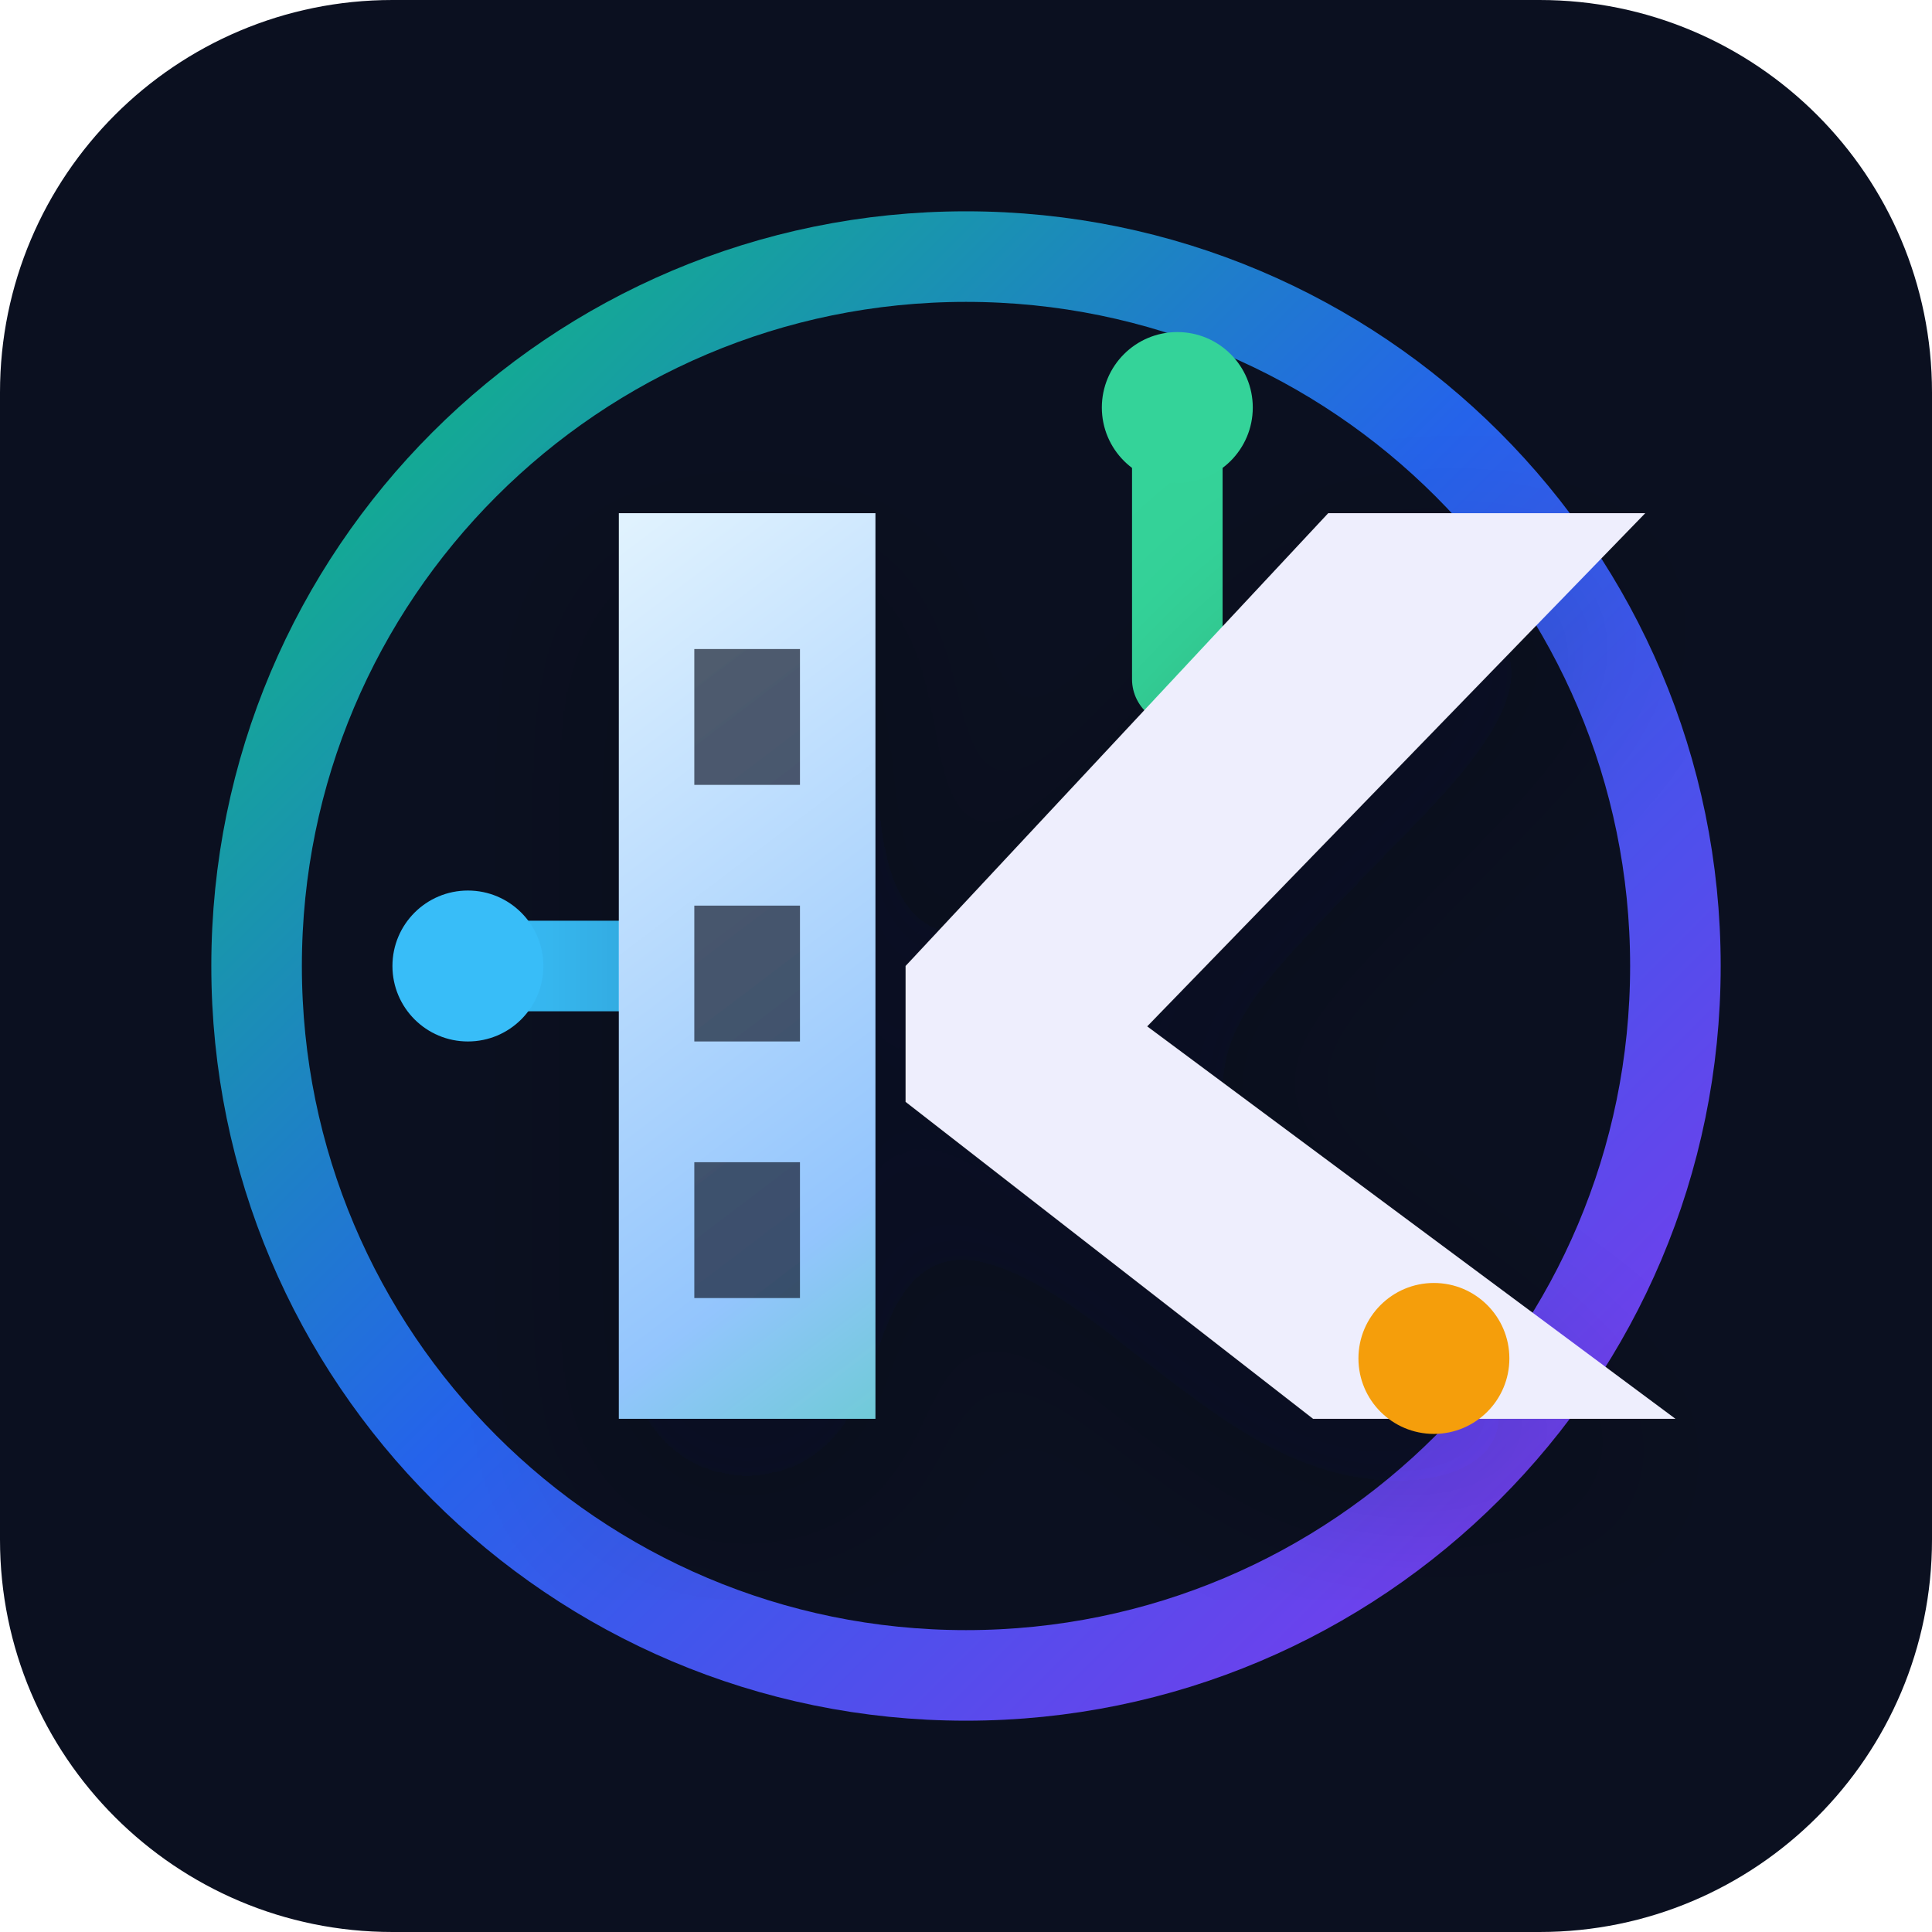
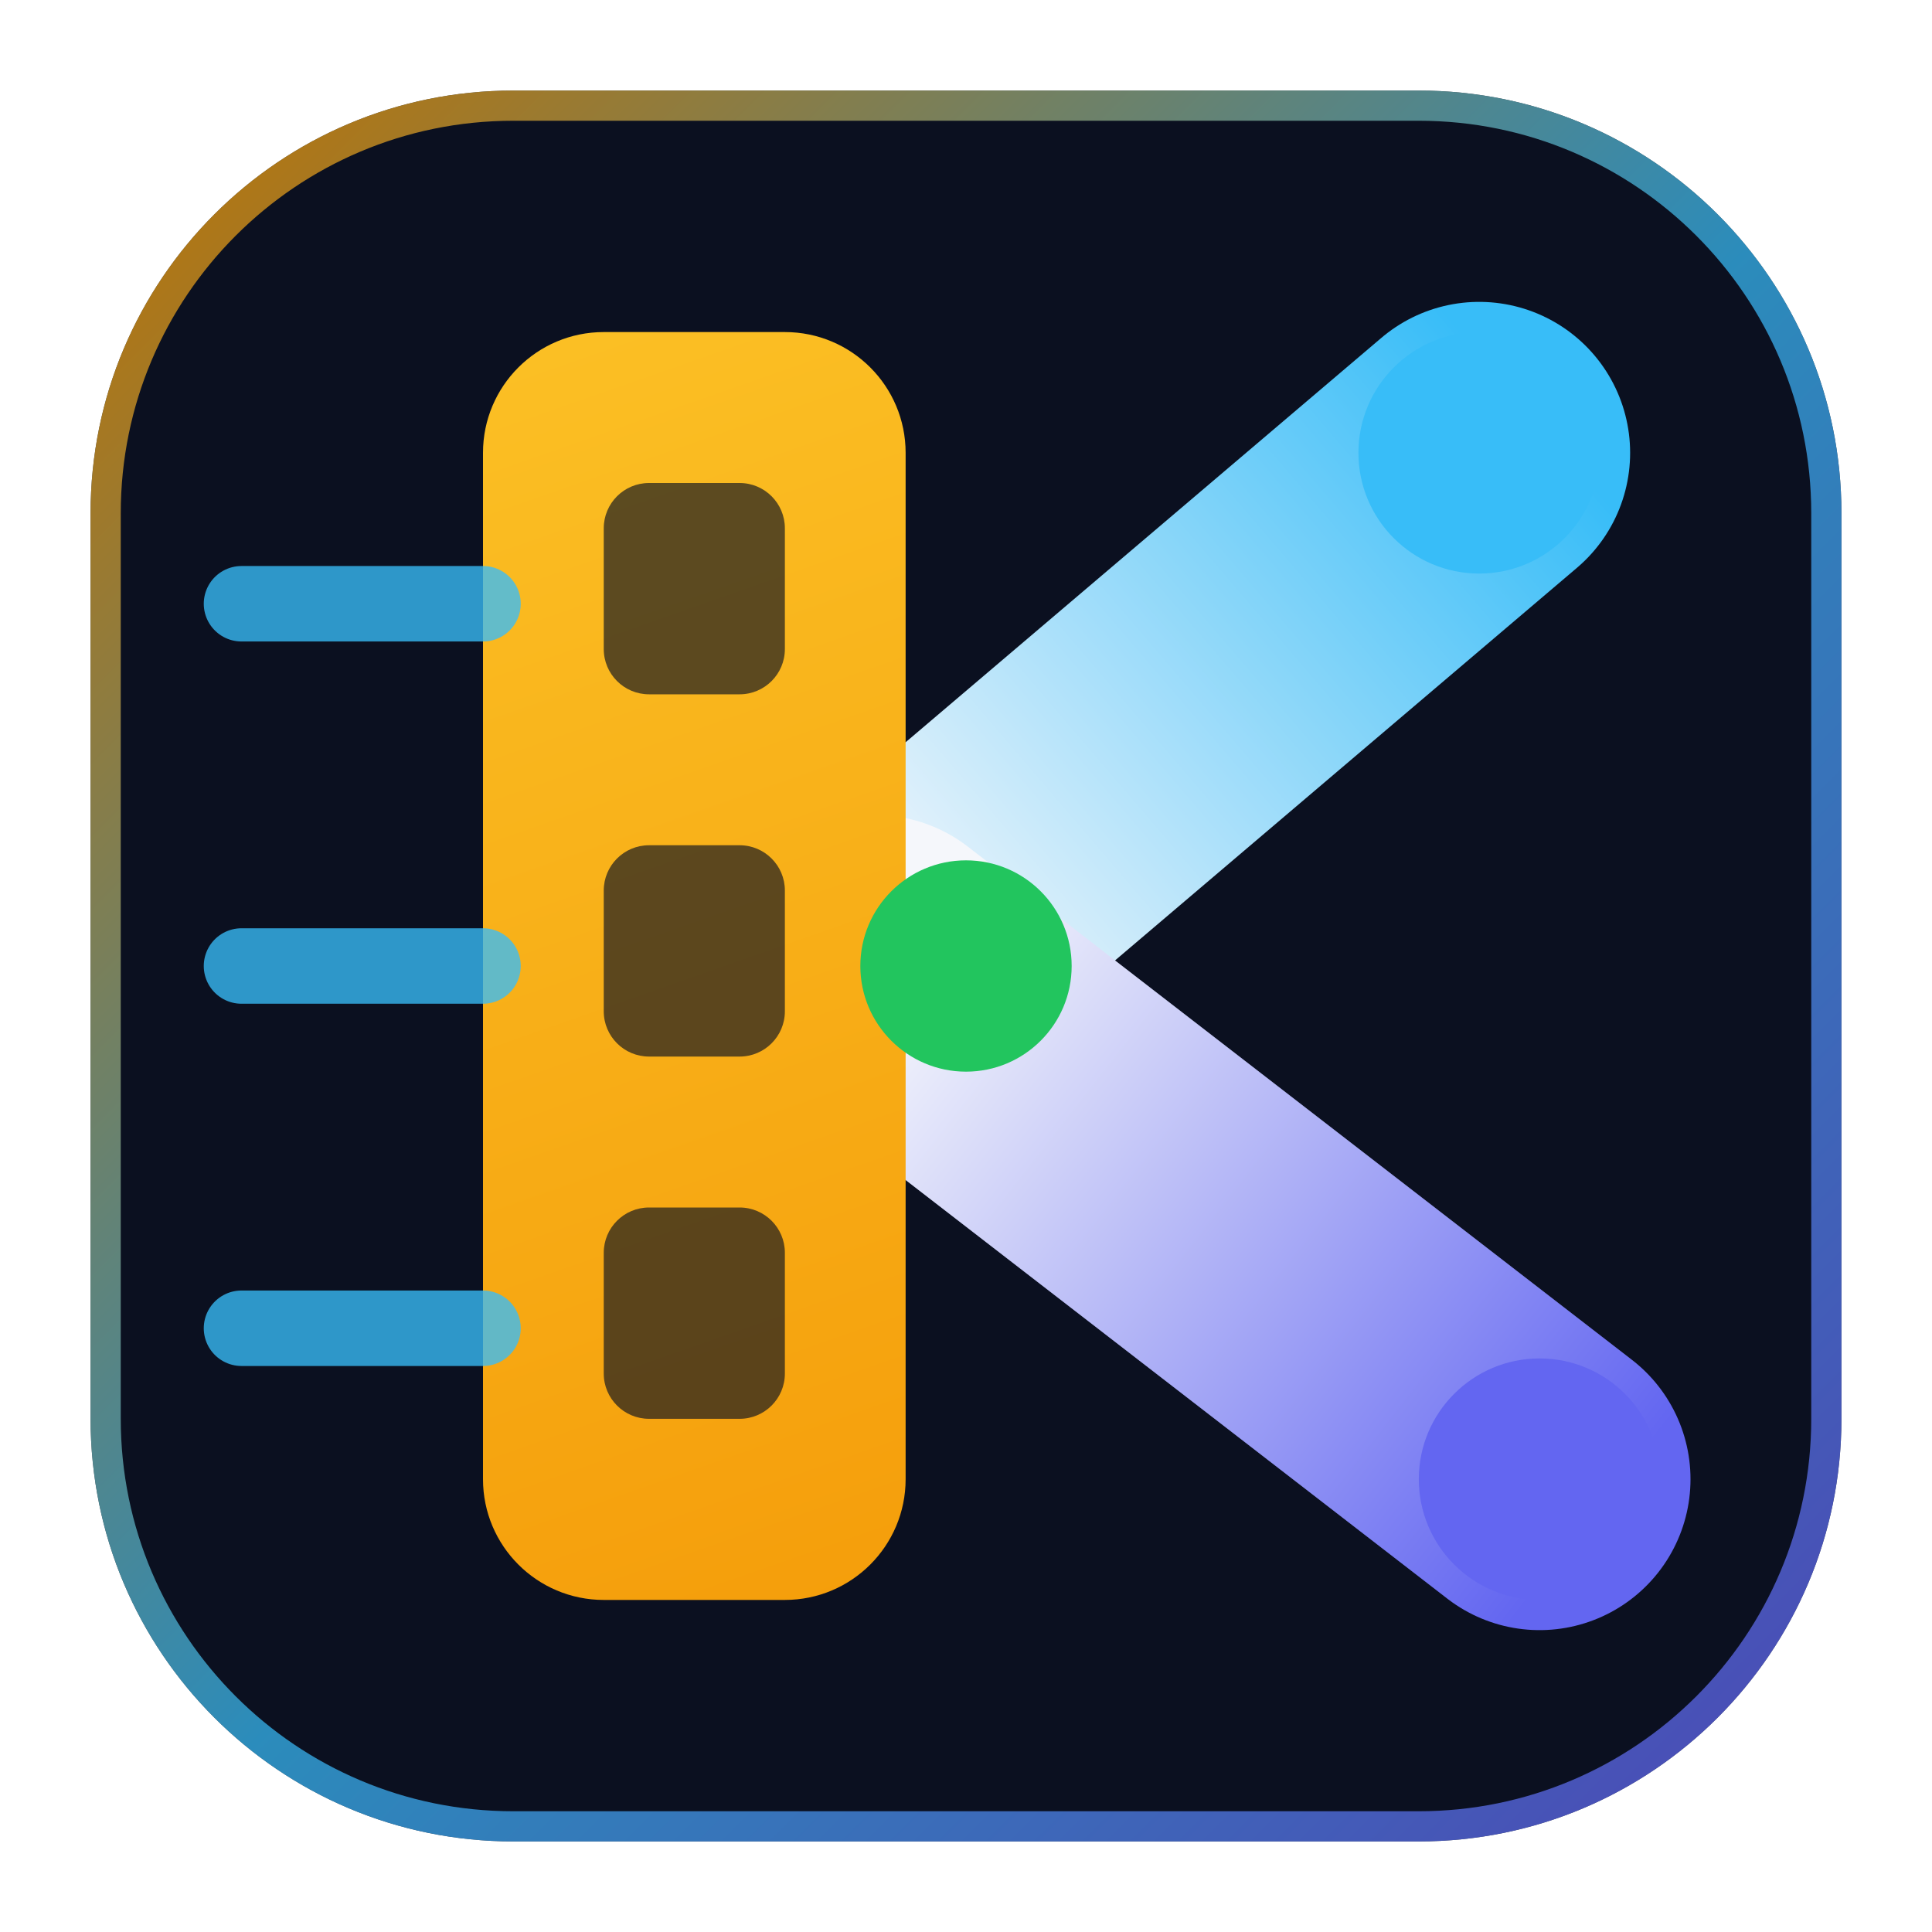
<svg xmlns="http://www.w3.org/2000/svg" viewBox="0 0 256 256" role="img" aria-labelledby="title desc">
  <defs>
-     <linearGradient id="ring" x1="42" y1="42" x2="214" y2="214" gradientUnits="userSpaceOnUse">
-       <stop offset="0" stop-color="#10B981" />
-       <stop offset="0.48" stop-color="#2563EB" />
-       <stop offset="1" stop-color="#7C3AED" />
+     <linearGradient id="krishiv-frame" x1="24" y1="24" x2="232" y2="232" gradientUnits="userSpaceOnUse">
+       <stop stop-color="#F59E0B" />
+       <stop offset="0.52" stop-color="#38BDF8" />
+       <stop offset="1" stop-color="#6366F1" />
    </linearGradient>
-     <linearGradient id="core" x1="82" y1="70" x2="176" y2="194" gradientUnits="userSpaceOnUse">
-       <stop offset="0" stop-color="#E0F2FE" />
-       <stop offset="0.58" stop-color="#93C5FD" />
-       <stop offset="1" stop-color="#34D399" />
+     <linearGradient id="krishiv-spine" x1="68" y1="48" x2="124" y2="208" gradientUnits="userSpaceOnUse">
+       <stop stop-color="#FBBF24" />
+       <stop offset="1" stop-color="#F59E0B" />
    </linearGradient>
-     <filter id="soft-shadow" x="-20%" y="-20%" width="140%" height="140%" color-interpolation-filters="sRGB">
-       <feDropShadow dx="0" dy="10" stdDeviation="12" flood-color="#0F172A" flood-opacity="0.18" />
-     </filter>
+     <linearGradient id="krishiv-upper" x1="120" y1="128" x2="204" y2="56" gradientUnits="userSpaceOnUse">
+       <stop stop-color="#F5F7FB" />
+       <stop offset="1" stop-color="#38BDF8" />
+     </linearGradient>
+     <linearGradient id="krishiv-lower" x1="120" y1="128" x2="212" y2="200" gradientUnits="userSpaceOnUse">
+       <stop stop-color="#F5F7FB" />
+       <stop offset="1" stop-color="#6366F1" />
+     </linearGradient>
  </defs>
-   <rect width="256" height="256" rx="52" fill="#0B1020" />
-   <circle cx="128" cy="128" r="94" fill="none" stroke="url(#ring)" stroke-width="12" stroke-linecap="round" />
-   <path d="M62 128h38" fill="none" stroke="#38BDF8" stroke-width="12" stroke-linecap="round" />
-   <path d="M156 54v36" fill="none" stroke="#34D399" stroke-width="12" stroke-linecap="round" />
-   <path d="M190 180l-26-26" fill="none" stroke="#F59E0B" stroke-width="12" stroke-linecap="round" />
-   <g filter="url(#soft-shadow)">
-     <path d="M82 68h34v120H82z" fill="url(#core)" />
-     <path d="M120 128l56-60h42l-66 68 70 52h-48l-54-42z" fill="#F8FAFC" />
-     <path d="M120 128l56-60h42l-66 68 70 52h-48l-54-42z" fill="#C4B5FD" opacity="0.18" />
-     <path d="M92 86h14v18H92zm0 34h14v18H92zm0 34h14v18H92z" fill="#0B1020" opacity="0.65" />
-   </g>
-   <circle cx="62" cy="128" r="10" fill="#38BDF8" />
-   <circle cx="156" cy="54" r="10" fill="#34D399" />
-   <circle cx="190" cy="180" r="10" fill="#F59E0B" />
+   <rect x="12" y="12" width="232" height="232" rx="56" fill="#0B1020" />
+   <rect x="14" y="14" width="228" height="228" rx="54" fill="none" stroke="url(#krishiv-frame)" stroke-width="4" stroke-opacity="0.72" />
+   <path d="M116 128L196 60" fill="none" stroke="url(#krishiv-upper)" stroke-width="40" stroke-linecap="round" />
+   <path d="M116 128L204 196" fill="none" stroke="url(#krishiv-lower)" stroke-width="40" stroke-linecap="round" />
+   <rect x="64" y="44" width="56" height="168" rx="16" fill="url(#krishiv-spine)" />
+   <rect x="80" y="64" width="24" height="28" rx="6" fill="#0B1020" opacity="0.66" />
+   <rect x="80" y="112" width="24" height="28" rx="6" fill="#0B1020" opacity="0.66" />
+   <rect x="80" y="160" width="24" height="28" rx="6" fill="#0B1020" opacity="0.66" />
+   <path d="M32 80h32M32 128h32M32 176h32" fill="none" stroke="#38BDF8" stroke-width="10" stroke-linecap="round" opacity="0.78" />
+   <circle cx="196" cy="60" r="16" fill="#38BDF8" />
+   <circle cx="204" cy="196" r="16" fill="#6366F1" />
+   <circle cx="128" cy="128" r="14" fill="#22C55E" />
</svg>
